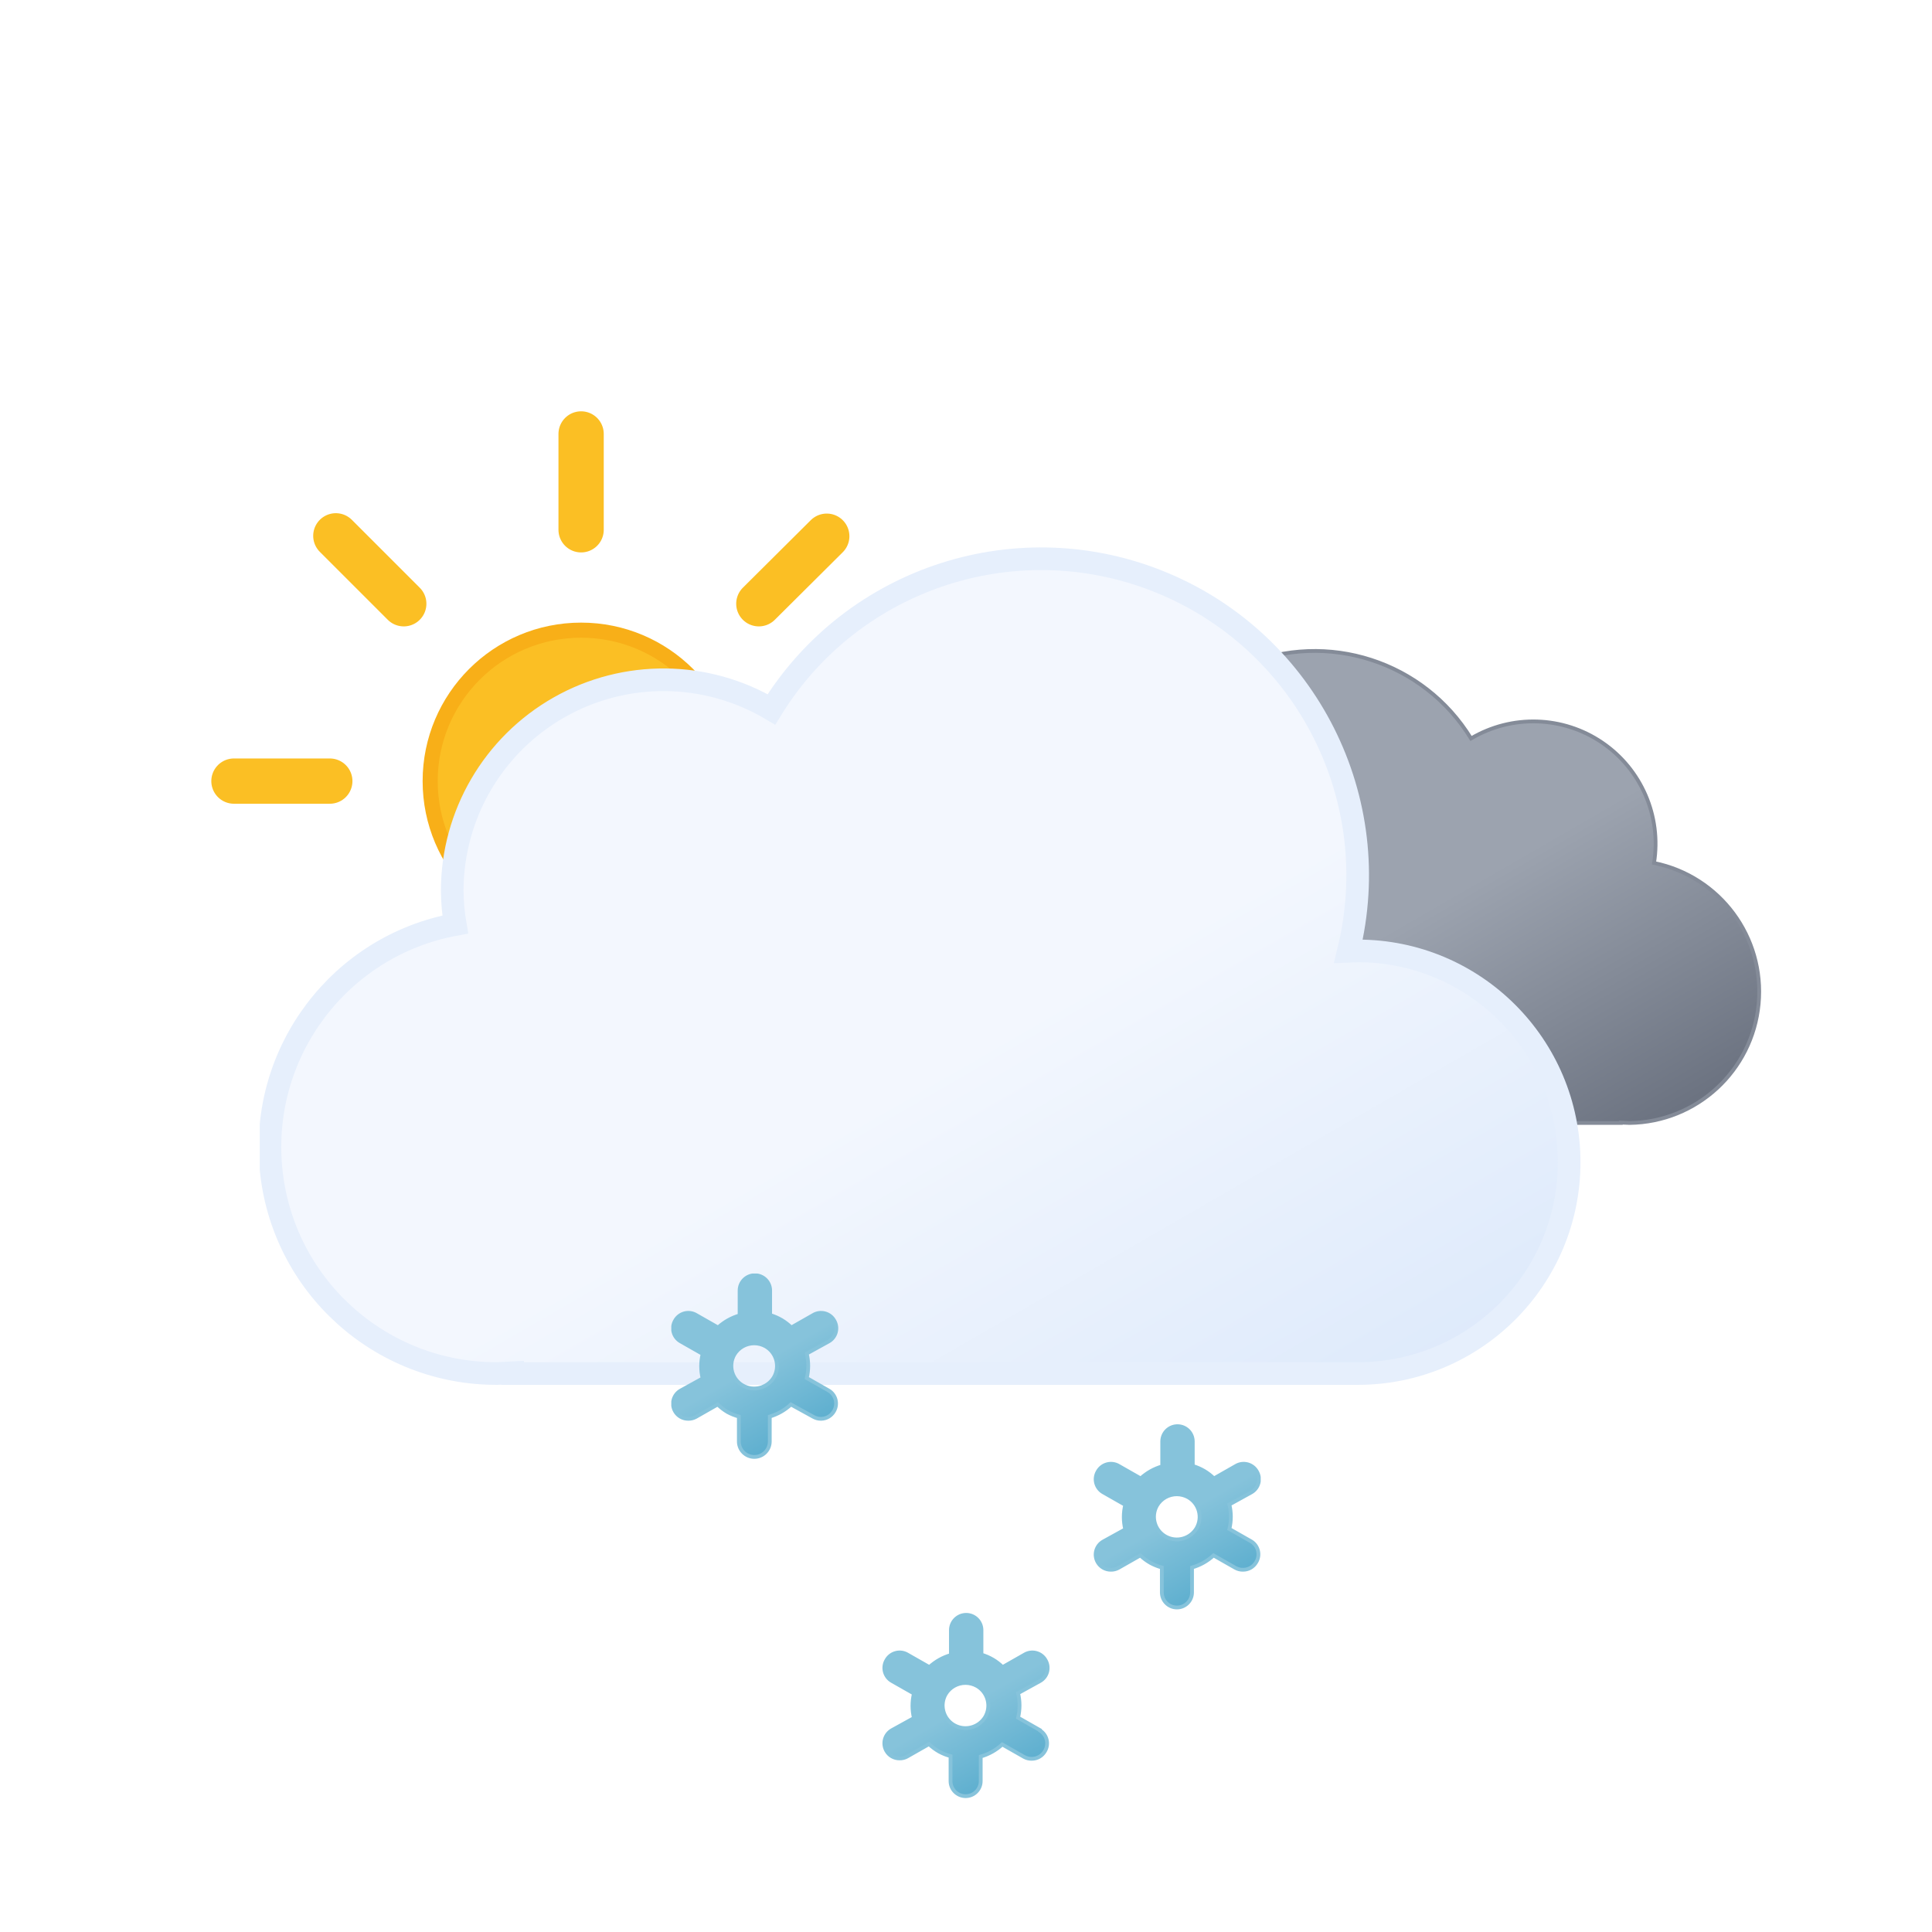
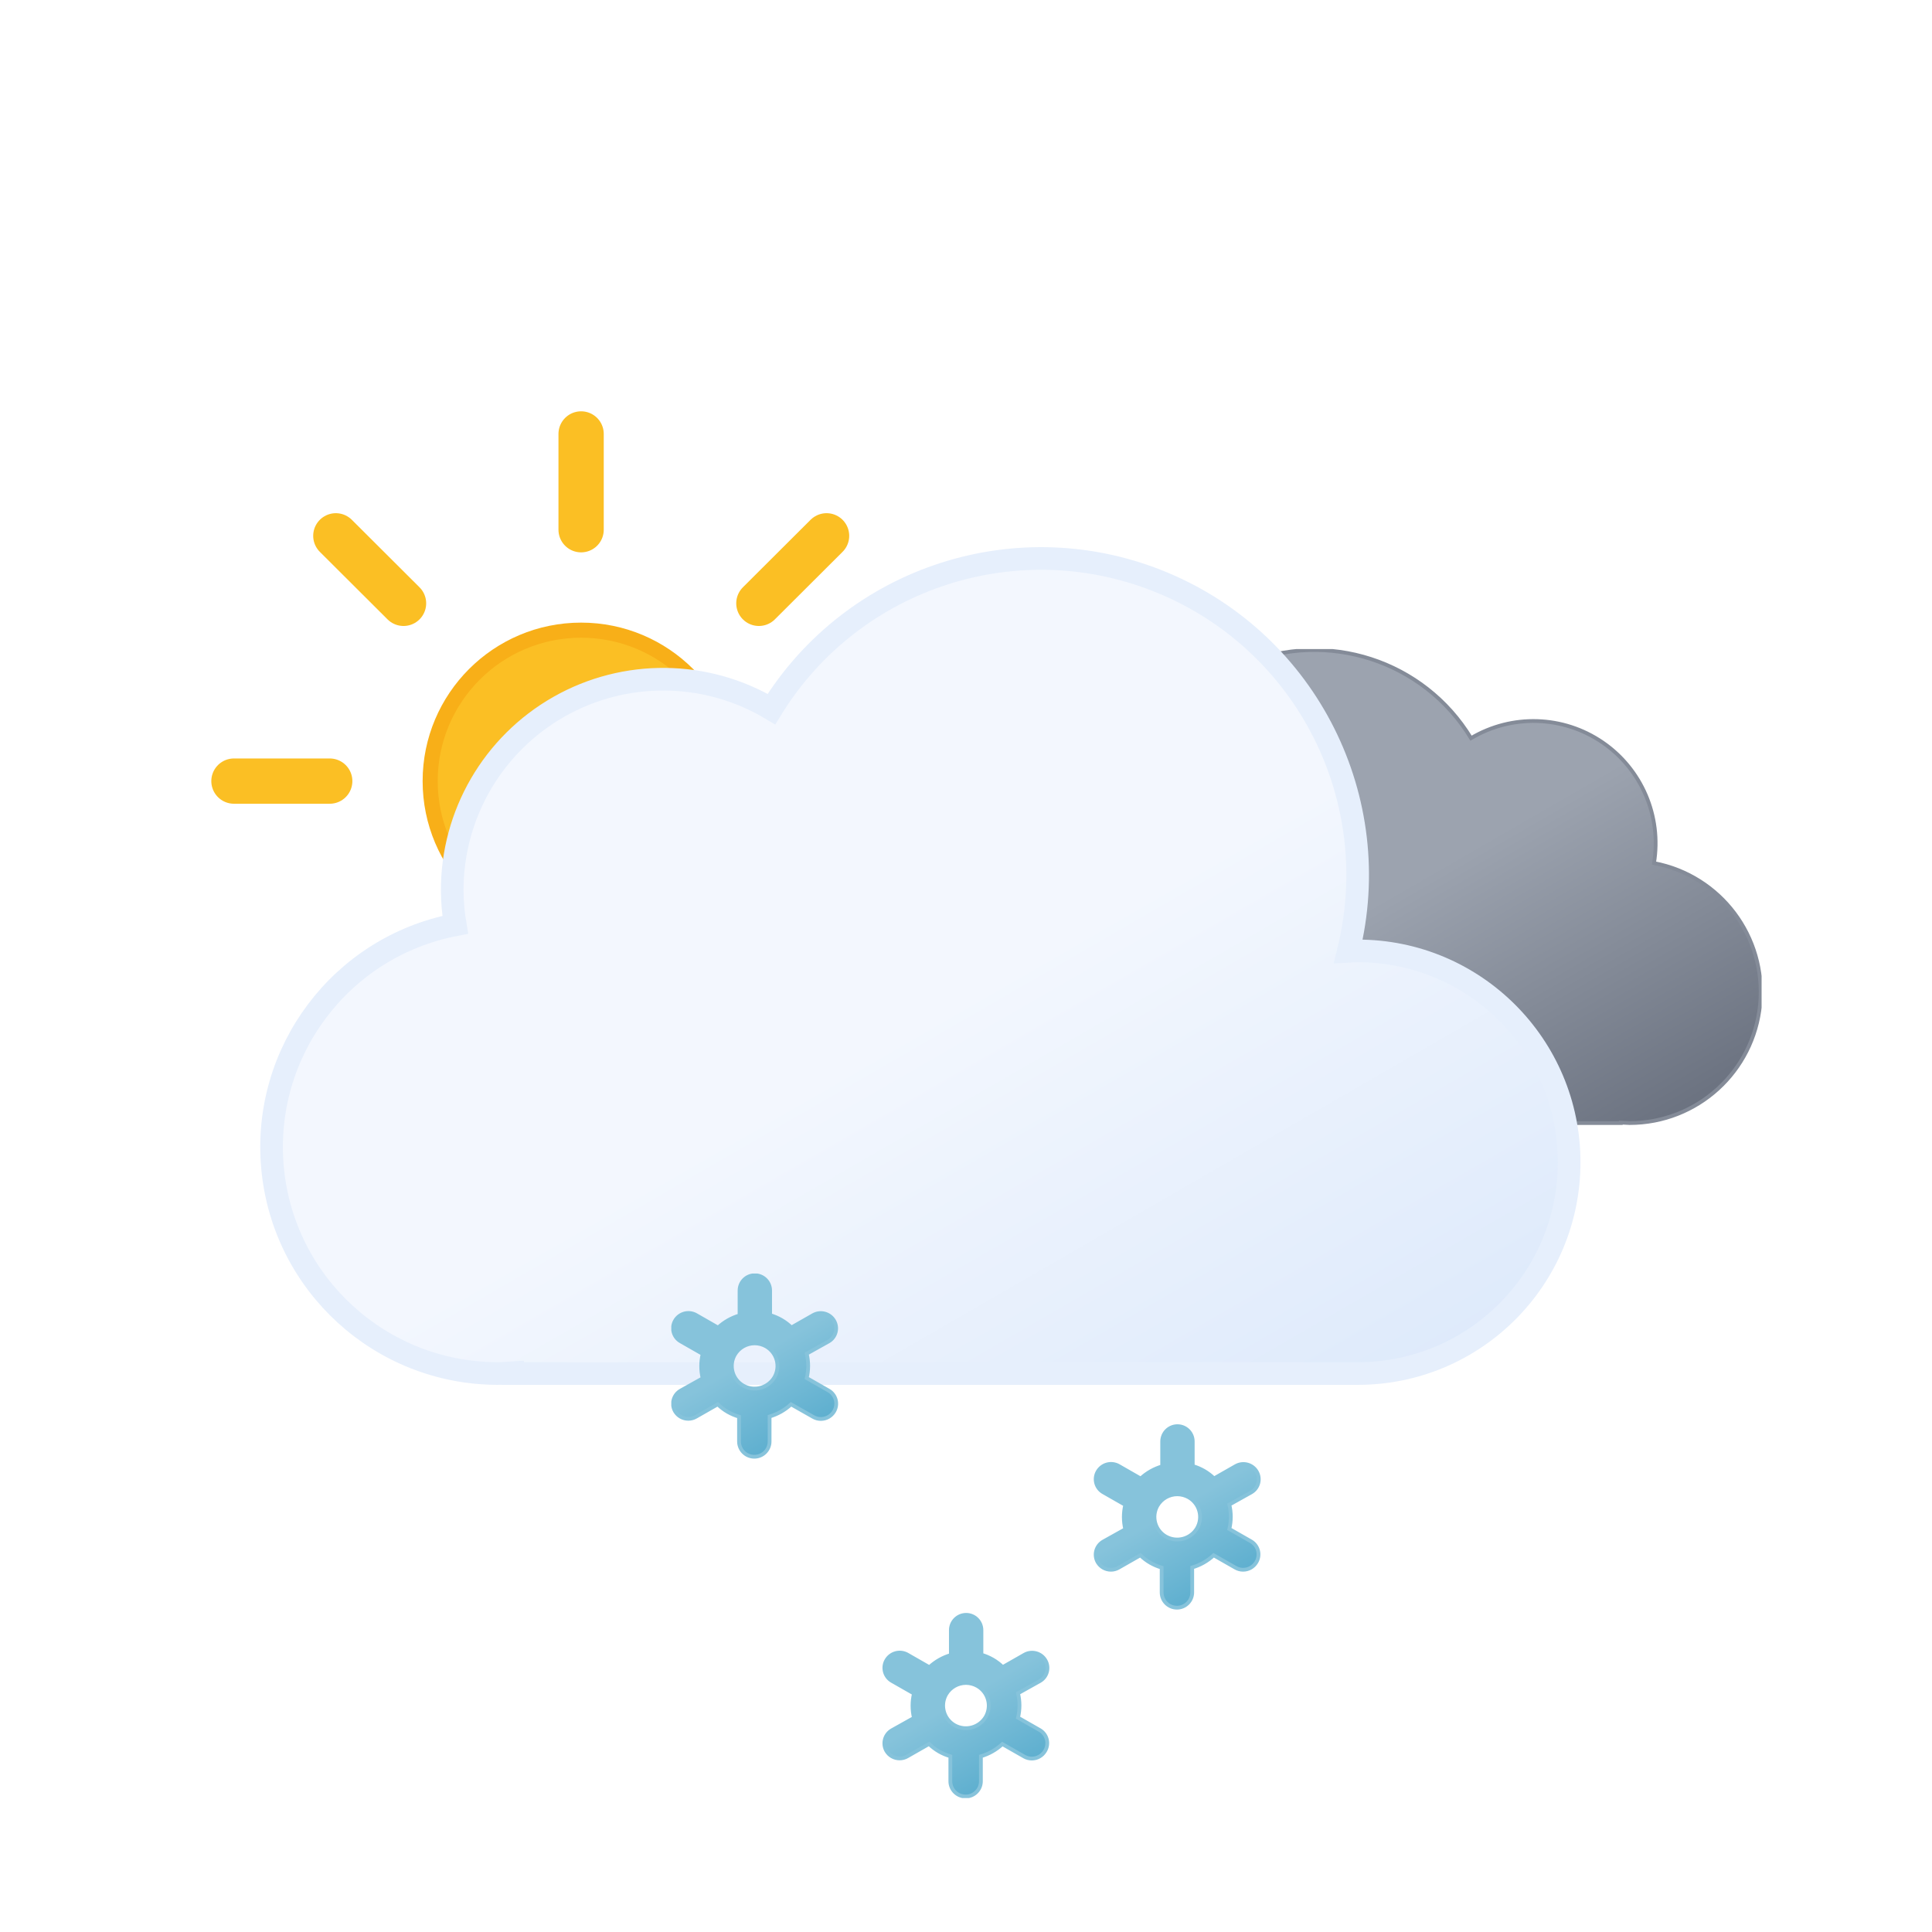
<svg xmlns="http://www.w3.org/2000/svg" xmlns:xlink="http://www.w3.org/1999/xlink" viewBox="0 0 512 512">
  <defs>
-     <linearGradient id="a" x1="99.5" x2="232.6" y1="30.7" y2="261.4" gradientUnits="userSpaceOnUse">
+     <linearGradient id="a" x1="99.45" y1="30.68" x2="232.64" y2="261.37" gradientUnits="userSpaceOnUse">
      <stop offset="0" stop-color="#f3f7fe" />
-       <stop offset=".5" stop-color="#f3f7fe" />
+       <stop offset="0.45" stop-color="#f3f7fe" />
      <stop offset="1" stop-color="#deeafb" />
    </linearGradient>
-     <linearGradient id="b" x1="52.7" x2="133.4" y1="9.6" y2="149.3" gradientUnits="userSpaceOnUse">
+     <linearGradient id="b" x1="52.74" y1="9.62" x2="133.36" y2="149.27" gradientUnits="userSpaceOnUse">
      <stop offset="0" stop-color="#9ca3af" />
-       <stop offset=".5" stop-color="#9ca3af" />
+       <stop offset="0.45" stop-color="#9ca3af" />
      <stop offset="1" stop-color="#6b7280" />
    </linearGradient>
-     <linearGradient id="c" x1="11.4" x2="32.8" y1="5.9" y2="43.1" gradientUnits="userSpaceOnUse">
+     <linearGradient id="c" x1="11.38" y1="5.93" x2="32.82" y2="43.07" gradientUnits="userSpaceOnUse">
      <stop offset="0" stop-color="#86c3db" />
-       <stop offset=".5" stop-color="#86c3db" />
+       <stop offset="0.45" stop-color="#86c3db" />
      <stop offset="1" stop-color="#5eafcf" />
    </linearGradient>
-     <linearGradient xlink:href="#c" id="d" x1="67.4" x2="88.8" y1="95.9" y2="133.1" />
-     <linearGradient xlink:href="#c" id="e" x1="123.4" x2="144.8" y1="45.9" y2="83.1" />
-     <linearGradient id="f" x1="78" x2="118" y1="63.4" y2="132.7" gradientUnits="userSpaceOnUse">
+     <linearGradient id="d" x1="67.38" y1="95.93" x2="88.82" y2="133.07" xlink:href="#c" />
+     <linearGradient id="e" x1="123.38" y1="45.93" x2="144.82" y2="83.07" xlink:href="#c" />
+     <linearGradient id="f" x1="78" y1="63.35" x2="118" y2="132.65" gradientUnits="userSpaceOnUse">
      <stop offset="0" stop-color="#fbbf24" />
-       <stop offset=".5" stop-color="#fbbf24" />
+       <stop offset="0.45" stop-color="#fbbf24" />
      <stop offset="1" stop-color="#f59e0b" />
    </linearGradient>
    <symbol id="h" viewBox="0 0 196 196">
-       <circle cx="98" cy="98" r="40" fill="url(#f)" stroke="#f8af18" stroke-miterlimit="10" stroke-width="4" />
-       <path fill="none" stroke="#fbbf24" stroke-linecap="round" stroke-miterlimit="10" stroke-width="12" d="M98 31.4V6m0 184v-25.4M145.1 51l18-17.9M33 163l18-17.9M51 51 33 33m130.1 130.1-18-18M6 98h25.4M190 98h-25.4" />
+       <circle cx="98" cy="98" r="40" stroke="#f8af18" stroke-miterlimit="10" stroke-width="4" fill="url(#f)" />
+       <path d="M98,31.38V6m0,184V164.62M145.11,50.89,163.05,33M33,163.05l17.94-17.94m0-94.22L33,33m130.1,130.1-17.94-17.94M6,98H31.38M190,98H164.62" fill="none" stroke="#fbbf24" stroke-linecap="round" stroke-miterlimit="10" stroke-width="12" />
    </symbol>
-     <symbol id="j" viewBox="0 0 200.3 126.1">
-       <path fill="url(#b)" stroke="#848b98" stroke-miterlimit="10" d="M.5 93.2a32.4 32.4 0 0032.4 32.4h129.8v-.1l2.3.1a34.8 34.8 0 006.5-68.9 32.4 32.4 0 00-48.5-33 48.6 48.6 0 00-88.6 37.1h-1.5A32.4 32.4 0 00.5 93.1Z" />
+     <symbol id="j" viewBox="0 0 200.26 126.12">
+       <path d="M.5,93.18a32.44,32.44,0,0,0,32.44,32.44H162.69v-.12c.77,0,1.53.12,2.31.12a34.75,34.75,0,0,0,6.49-68.89A32.38,32.38,0,0,0,123,23.62,48.58,48.58,0,0,0,34.4,60.81c-.49,0-1-.07-1.46-.07A32.44,32.44,0,0,0,.5,93.18Z" stroke="#848b98" stroke-miterlimit="10" fill="url(#b)" />
    </symbol>
    <symbol id="k" viewBox="0 0 350 222">
-       <path fill="url(#a)" stroke="#e6effc" stroke-miterlimit="10" stroke-width="6" d="m291 107-2.5.1A83.9 83.9 0 00135.6 43 56 56 0 0051 91a56.6 56.6 0 00.8 9A60 60 0 0063 219l4-.2v.2h224a56 56 0 000-112Z" />
+       <path d="M291,107c-.85,0-1.68.09-2.53.13A83.9,83.9,0,0,0,135.6,42.92,55.91,55.91,0,0,0,51,91a56.56,56.56,0,0,0,.8,9.08A60,60,0,0,0,63,219c1.35,0,2.67-.11,4-.2v.2H291a56,56,0,0,0,0-112Z" stroke="#e6effc" stroke-miterlimit="10" stroke-width="6" fill="url(#a)" />
    </symbol>
    <symbol id="i" viewBox="0 0 398 222">
-       <use xlink:href="#j" width="200.3" height="126.1" transform="translate(198 27)" />
-       <use xlink:href="#k" width="350" height="222" />
+       <use width="200.26" height="126.12" transform="translate(198 27)" xlink:href="#j" />
+       <use width="350" height="222" xlink:href="#k" />
    </symbol>
-     <symbol id="g" viewBox="0 0 410.8 258">
-       <use xlink:href="#h" width="196" height="196" />
-       <use xlink:href="#i" width="398" height="222" transform="translate(12.84 36)" />
+     <symbol id="g" viewBox="0 0 410.84 258">
+       <use width="196" height="196" xlink:href="#h" />
+       <use width="398" height="222" transform="translate(12.84 36)" xlink:href="#i" />
    </symbol>
    <symbol id="l" viewBox="0 0 156.2 139">
-       <path fill="url(#c)" stroke="#86c3db" stroke-miterlimit="10" d="m41.7 31-5.8-3.3a13.7 13.7 0 000-6.5l5.8-3.2a4 4 0 001.5-5.5 4 4 0 00-5.6-1.5l-5.8 3.3a13.6 13.6 0 00-2.6-2 13.8 13.8 0 00-3-1.3V4.5a4 4 0 00-8.1 0v6.6a14.3 14.3 0 00-5.7 3.2L6.6 11A4 4 0 001 12.5 4 4 0 002.5 18l5.8 3.3a13.7 13.7 0 000 6.5L2.5 31A4 4 0 001 36.5a4 4 0 003.5 2 4 4 0 002-.5l5.8-3.3a13.6 13.6 0 002.6 2 13.8 13.8 0 003 1.2v6.6a4 4 0 008.2 0v-6.6a14.2 14.2 0 005.6-3.2l6 3.3a4 4 0 002 .5 4 4 0 003.4-2 4 4 0 00-1.4-5.5ZM19 29.7a6 6 0 01-2.3-8.2 6.1 6.1 0 015.3-3 6.2 6.2 0 013 .8 6 6 0 012.2 8.2 6.1 6.1 0 01-8.2 2.2Z" />
-       <path fill="url(#d)" stroke="#86c3db" stroke-miterlimit="10" d="m97.7 121-5.8-3.3a13.7 13.7 0 000-6.5l5.8-3.2a4 4 0 001.5-5.5 4 4 0 00-5.6-1.5l-5.8 3.3a13.6 13.6 0 00-2.6-2 13.8 13.8 0 00-3-1.3v-6.5a4 4 0 00-8.1 0v6.6a14.3 14.3 0 00-5.7 3.2l-5.8-3.3a4 4 0 00-5.6 1.5 4 4 0 001.5 5.5l5.8 3.3a13.7 13.7 0 000 6.5l-5.8 3.2a4 4 0 00-1.5 5.5 4 4 0 003.5 2 4 4 0 002-.5l5.8-3.3a13.6 13.6 0 002.7 2 13.8 13.8 0 003 1.2v6.6a4 4 0 008 0V128a14.2 14.2 0 005.7-3.2l5.8 3.3a4 4 0 002 .5 4 4 0 003.5-2 4 4 0 00-1.3-5.5ZM75 119.7a6 6 0 01-2.3-8.2 6.1 6.1 0 015.3-3 6.2 6.2 0 013 .8 6 6 0 012.2 8.2 6.1 6.1 0 01-8.2 2.2Z" />
-       <path fill="url(#e)" stroke="#86c3db" stroke-miterlimit="10" d="m153.7 71-5.8-3.3a13.7 13.7 0 000-6.5l5.8-3.2a4 4 0 001.5-5.5 4 4 0 00-5.6-1.5l-5.8 3.3a13.6 13.6 0 00-2.6-2 13.8 13.8 0 00-3-1.3v-6.5a4 4 0 00-8.1 0v6.6a14.3 14.3 0 00-5.7 3.2l-5.8-3.3a4 4 0 00-5.6 1.5 4 4 0 001.5 5.5l5.8 3.3a13.7 13.7 0 000 6.5l-5.8 3.2a4 4 0 00-1.5 5.5 4 4 0 003.5 2 4 4 0 002-.5l5.8-3.3a13.6 13.6 0 002.7 2 13.8 13.8 0 003 1.2v6.6a4 4 0 008 0v-6.6a14.2 14.2 0 005.7-3.2l5.8 3.3a4 4 0 002 .5 4 4 0 003.5-2 4 4 0 00-1.3-5.5ZM131 69.7a6 6 0 01-2.3-8.2 6.1 6.1 0 015.3-3 6.2 6.2 0 013 .8 6 6 0 012.2 8.2 6.1 6.1 0 01-8.2 2.2Z" />
+       <path d="M41.67,31l-5.78-3.3a13.74,13.74,0,0,0,0-6.47L41.67,18a4,4,0,0,0,1.49-5.46A4.08,4.08,0,0,0,37.62,11l-5.79,3.3a13.61,13.61,0,0,0-2.64-2,13.84,13.84,0,0,0-3-1.28V4.5a4.05,4.05,0,0,0-8.1,0v6.6a14.25,14.25,0,0,0-5.69,3.23L6.58,11A4.08,4.08,0,0,0,1,12.5,4,4,0,0,0,2.53,18l5.78,3.3a13.74,13.74,0,0,0,0,6.47L2.53,31A4,4,0,0,0,1,36.5a4.08,4.08,0,0,0,3.52,2,4,4,0,0,0,2-.54l5.79-3.3a13.61,13.61,0,0,0,2.64,2,13.8,13.8,0,0,0,3,1.27V44.5a4.05,4.05,0,0,0,8.1,0V37.89a14.22,14.22,0,0,0,5.68-3.23L37.62,38a4,4,0,0,0,2,.54,4.08,4.08,0,0,0,3.52-2A4,4,0,0,0,41.67,31ZM19.06,29.7a6,6,0,0,1-2.22-8.2,6.1,6.1,0,0,1,5.27-3,6.16,6.16,0,0,1,3,.8,6,6,0,0,1,2.22,8.2A6.12,6.12,0,0,1,19.06,29.7Z" stroke="#86c3db" stroke-miterlimit="10" fill="url(#c)" />
+       <path d="M97.67,121l-5.78-3.3a13.74,13.74,0,0,0,0-6.47L97.67,108a4,4,0,0,0,1.49-5.46A4.08,4.08,0,0,0,93.62,101l-5.79,3.3a13.61,13.61,0,0,0-2.64-2,13.84,13.84,0,0,0-3-1.28V94.5a4.05,4.05,0,0,0-8.1,0v6.6a14.25,14.25,0,0,0-5.69,3.23L62.58,101A4.08,4.08,0,0,0,57,102.5,4,4,0,0,0,58.53,108l5.78,3.3a13.74,13.74,0,0,0,0,6.47L58.53,121A4,4,0,0,0,57,126.5a4.08,4.08,0,0,0,3.52,2,4,4,0,0,0,2-.54l5.79-3.3a13.61,13.61,0,0,0,2.64,2,13.8,13.8,0,0,0,3,1.27v6.61a4.05,4.05,0,0,0,8.1,0v-6.61a14.22,14.22,0,0,0,5.68-3.23l5.79,3.3a4,4,0,0,0,2,.54,4.08,4.08,0,0,0,3.52-2A4,4,0,0,0,97.67,121ZM75.06,119.7a6,6,0,0,1-2.22-8.2,6.1,6.1,0,0,1,5.27-3,6.16,6.16,0,0,1,3,.8,6,6,0,0,1,2.22,8.2A6.12,6.12,0,0,1,75.06,119.7Z" stroke="#86c3db" stroke-miterlimit="10" fill="url(#d)" />
+       <path d="M153.67,71l-5.78-3.3a13.74,13.74,0,0,0,0-6.47L153.67,58a4,4,0,0,0,1.49-5.46A4.08,4.08,0,0,0,149.62,51l-5.79,3.3a13.61,13.61,0,0,0-2.64-2,13.84,13.84,0,0,0-3-1.28V44.5a4.05,4.05,0,0,0-8.1,0v6.6a14.25,14.25,0,0,0-5.69,3.23L118.58,51A4.08,4.08,0,0,0,113,52.5,4,4,0,0,0,114.53,58l5.78,3.3a13.74,13.74,0,0,0,0,6.47L114.53,71A4,4,0,0,0,113,76.5a4.08,4.08,0,0,0,3.52,2,4,4,0,0,0,2-.54l5.79-3.3a13.61,13.61,0,0,0,2.64,2,13.8,13.8,0,0,0,3,1.27V84.5a4.05,4.05,0,0,0,8.1,0V77.89a14.22,14.22,0,0,0,5.68-3.23l5.79,3.3a4,4,0,0,0,2,.54,4.08,4.08,0,0,0,3.52-2A4,4,0,0,0,153.67,71ZM131.06,69.7a6,6,0,0,1-2.22-8.2,6.1,6.1,0,0,1,5.27-3,6.16,6.16,0,0,1,3,.8,6,6,0,0,1,2.22,8.2A6.12,6.12,0,0,1,131.06,69.7Z" stroke="#86c3db" stroke-miterlimit="10" fill="url(#e)" />
    </symbol>
  </defs>
-   <use xlink:href="#g" width="410.8" height="258" transform="translate(56 109)" />
-   <use xlink:href="#l" width="156.2" height="139" transform="translate(177.9 337.5)" />
+   <use width="410.84" height="258" transform="translate(56 109)" xlink:href="#g" />
+   <use width="156.2" height="139" transform="translate(177.9 337.5)" xlink:href="#l" />
</svg>
